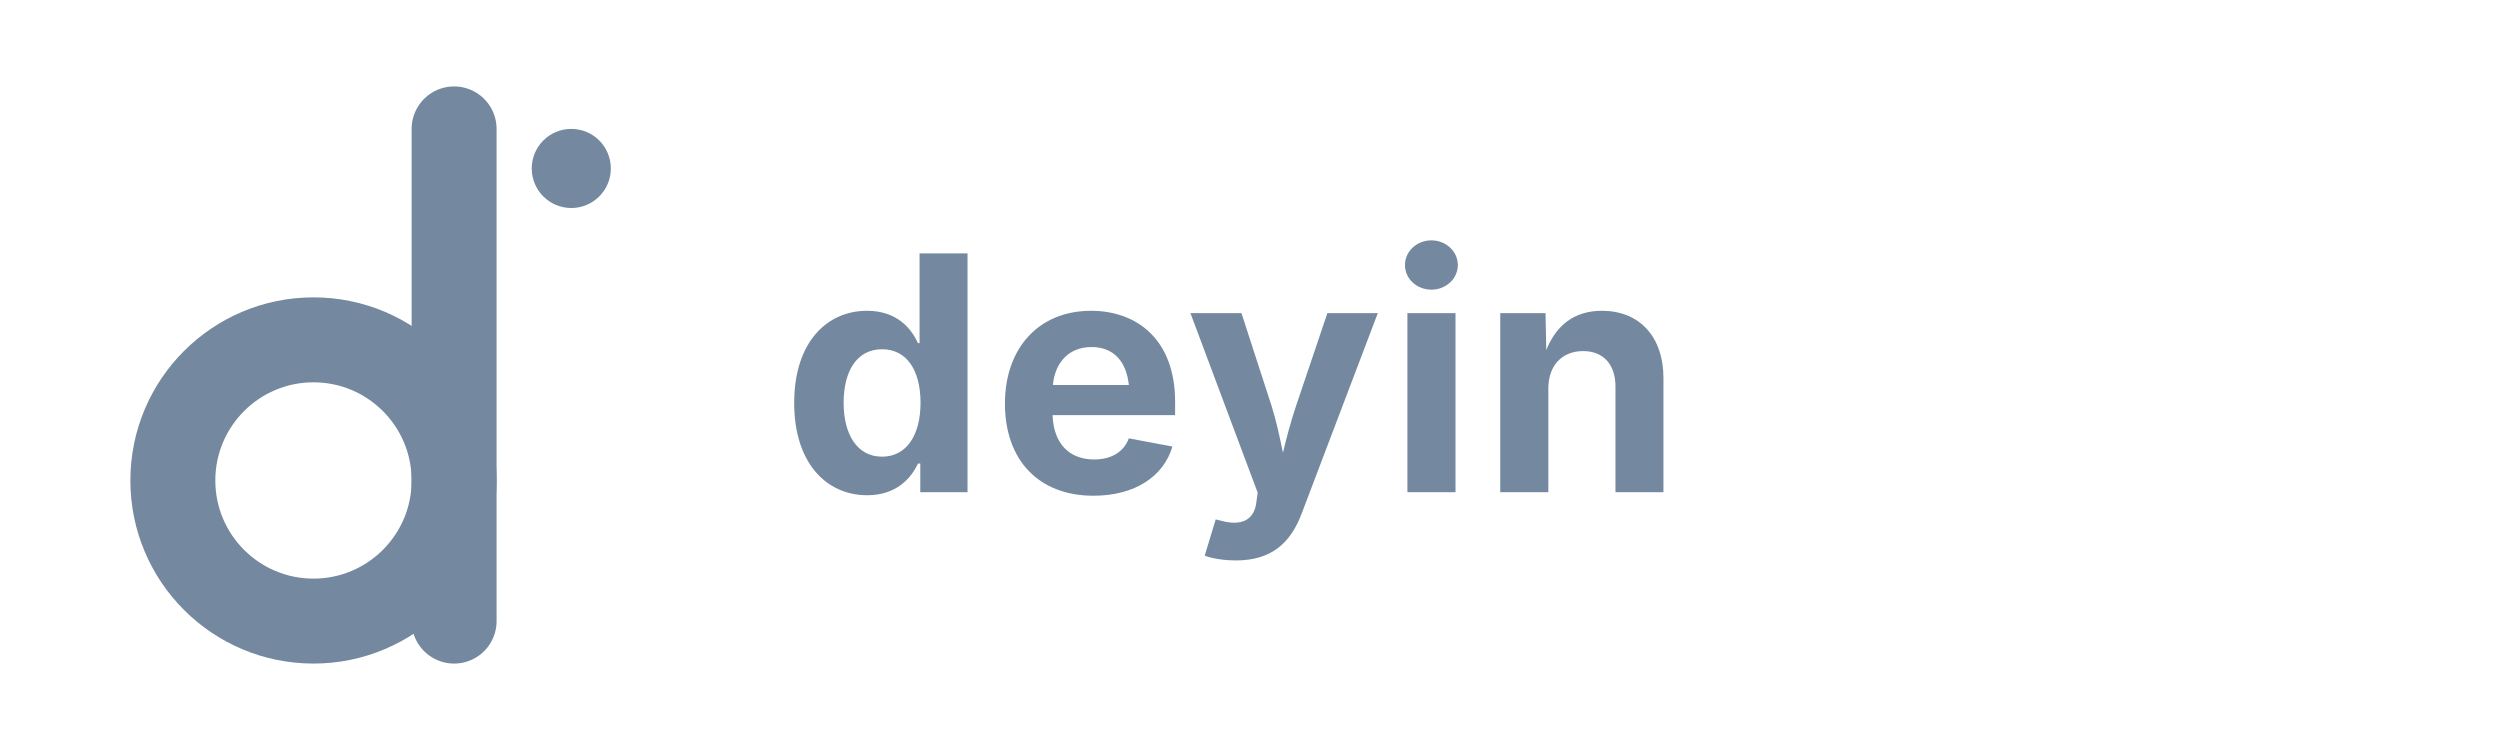
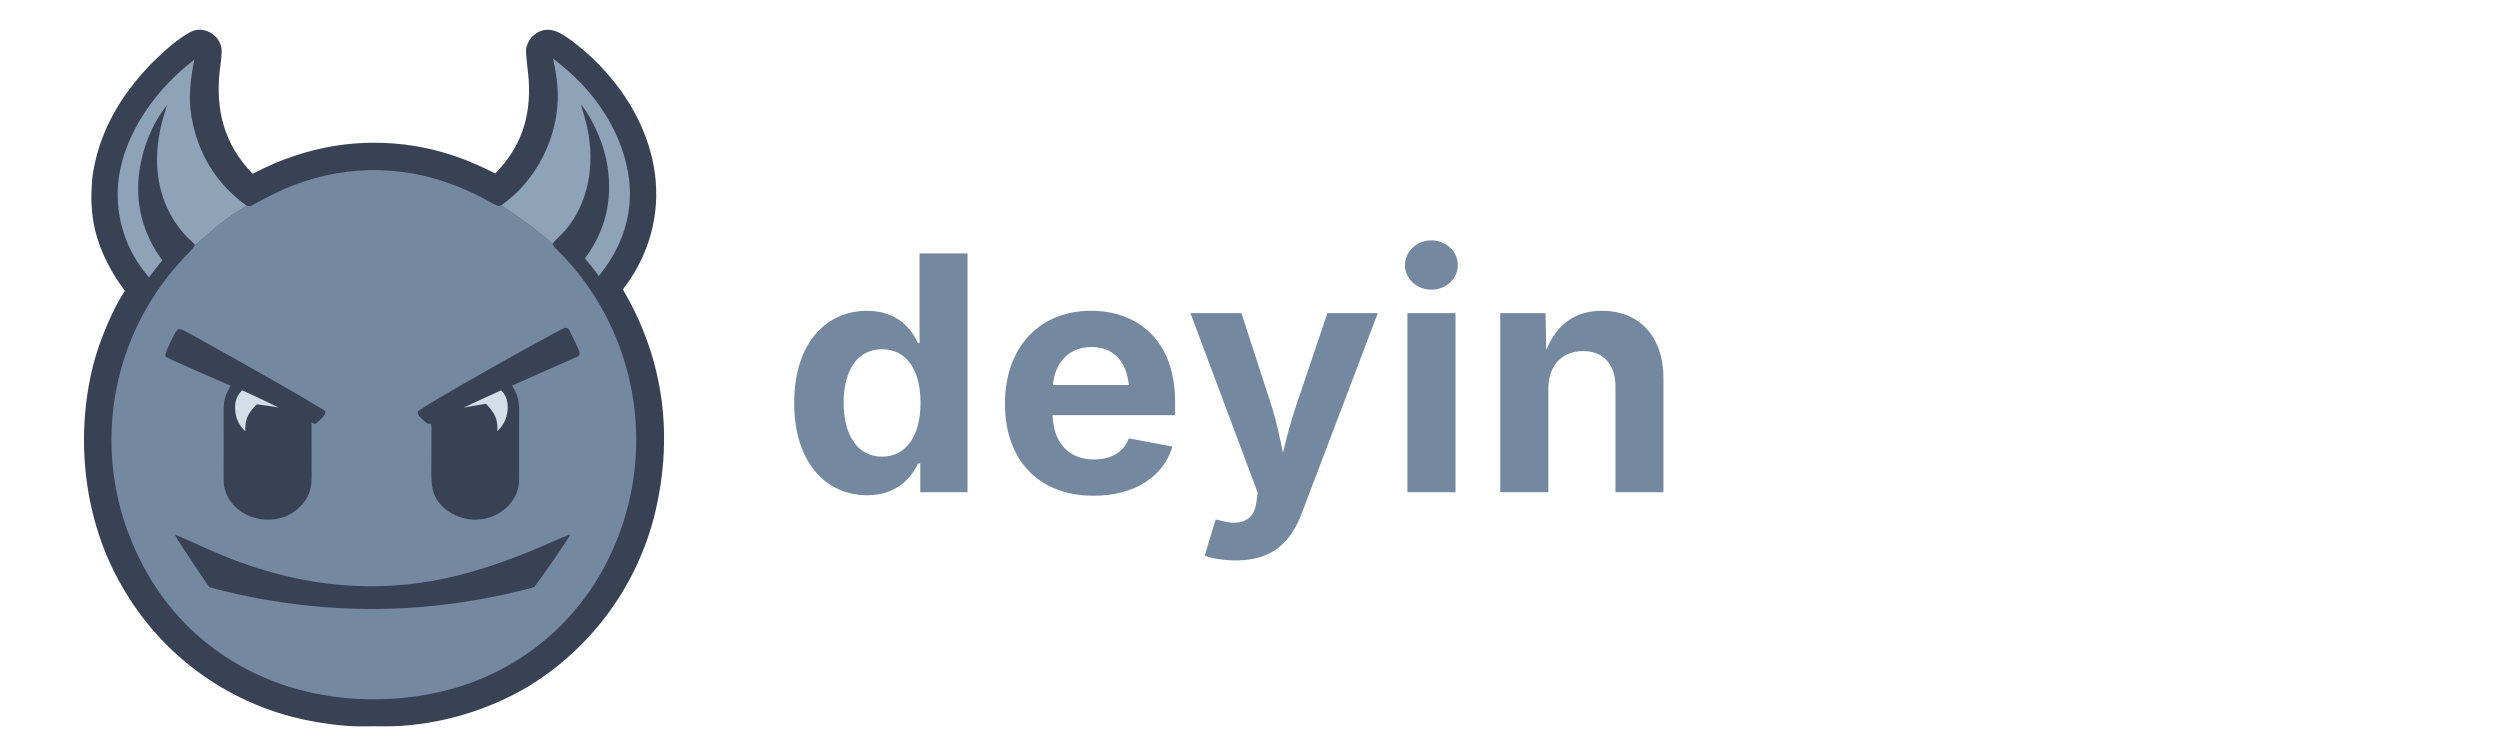
<svg xmlns="http://www.w3.org/2000/svg" width="320" height="96" viewBox="0 0 320 96" fill="none">
-   <g transform="scale(0.1875)">
-     <circle cx="214" cy="328" r="96" stroke="#7488a0" stroke-width="58" fill="none" />
-     <path d="M310 88V424" stroke="#7488a0" stroke-width="58" stroke-linecap="round" />
-     <circle cx="390" cy="115" r="27" fill="#7488a0" />
-   </g>
+   <svg x="0" y="0" width="96" height="96" viewBox="0 0 512 512" fill="none" aria-hidden="true">
+     <path fill="#394255" d="M 359.51 31.76 C 360.6 28.59 361.75 26.27 364.32 24.08 C 373.85 16 383.26 22.45 391.42 28.67 C 434.23 61.3 461.08 115.69 441.48 168.55 C 437.57 178.99 432.08 188.78 425.2 197.56 C 453.84 246.1 460.2 299.68 446.2 354.08 C 433.36 402.31 402.26 443.64 359.47 469.33 C 333.54 484.36 304.54 493.3 274.65 495.48 C 267.9 495.95 261.43 495.88 254.68 495.81 C 250.21 495.76 245.63 496 241.17 495.78 C 227.04 495.07 212.21 492.68 198.53 489.1 C 149.76 476.11 108.24 444.1 83.28 400.23 C 57.06 355.17 50.92 298.37 63.92 248.09 C 67.75 233.31 76.71 211.32 85.23 198.52 C 73.48 182.74 64.58 164.27 62.84 144.43 C 61.96 134.82 62.47 131.34 62.92 121.99 C 66.99 90.99 81.73 65.87 103.21 43.49 C 111.32 35.62 120.22 27.12 130.23 21.74 C 135.83 18.73 142.99 20.63 147.24 25.04 C 149.26 27.12 150.62 29.76 151.14 32.62 C 151.79 36.28 150.62 43.27 150.13 47.25 C 146.84 74.54 152.86 98.56 172.51 118.63 C 181.74 113.73 191.36 109.61 201.27 106.31 C 236.69 94.39 275.05 94.47 310.42 106.53 C 320.43 109.93 328.75 113.7 338.13 118.43 C 355.95 100.07 362.55 79.61 360.92 54.33 C 360.51 48.05 358.88 39.02 359.13 33.24 L 359.51 31.76 z" />
+     <path fill="#7488a0" d="M 168.43 140.53 C 168.95 140.66 170.95 140.78 171.41 140.54 C 176.33 137.92 181.1 135.21 186.1 132.73 C 223.44 114.21 264.74 110.84 304.31 124.31 C 312.19 127.05 319.89 130.3 327.36 134.02 C 331.24 135.99 334.98 138.42 338.93 140.19 C 340 140.67 341.06 140.53 342.16 140.24 C 356.11 149.29 364.56 155.21 377.24 166.47 C 377.26 166.55 377.28 166.62 377.31 166.7 C 378.07 168.86 384.39 174.57 386.29 176.67 C 392.65 183.63 398.47 191.06 403.73 198.88 C 438.89 251.83 444.12 319.22 417.53 376.96 C 399.03 417.94 364.93 449.84 322.82 465.59 C 277.21 482.61 221.15 481.37 176.81 460.98 C 133.93 441.26 103.7 407.19 87.37 363.22 C 70.8 318.5 72.54 269.04 92.21 225.59 C 97.66 213.66 104.37 202.35 112.21 191.84 C 116.28 186.4 120.63 181.18 125.26 176.21 C 127.16 174.17 132.42 169.47 133.03 167.11 C 133.47 167.19 134.02 166.67 134.35 166.37 C 144.58 157.12 156.37 147.28 168.43 140.53 z" />
+     <path fill="#8fa3b8" d="M 101.7 189.4 C 100.4 187.84 99.14 186.26 97.92 184.64 C 84.16 166.7 78.1 144.02 81.07 121.61 C 85.45 89.71 107.49 59.83 132.67 40.75 C 130.04 53.87 128.39 66.52 130.74 79.84 C 135.22 105.3 147.66 125.45 168.43 140.53 C 156.37 147.28 144.58 157.12 134.35 166.37 C 134.02 166.67 133.47 167.19 133.03 167.11 C 132.42 166.16 128.19 162.31 127.01 161.09 C 122.59 156.43 118.85 151.18 115.89 145.48 C 106.19 126.89 105.34 106.72 109.81 86.55 C 110.95 81.4 112.53 76.64 114.11 71.61 C 103.92 84.35 97.61 100.1 95.24 116.19 C 91.93 138.68 97.43 159.62 110.88 177.77 C 107.54 181.54 104.67 185.32 101.7 189.4 z" />
+     <path fill="#8fa3b8" d="M 377.54 39.97 C 384.99 45.79 391.27 51.1 397.77 58.04 C 414.11 75.48 426.42 98.26 429.4 122.15 C 432.37 146.01 424.77 168.04 410.16 186.68 C 409.7 187.27 409.24 187.85 408.75 188.41 C 405.79 184.17 402.67 180.39 399.33 176.44 C 413.27 157.52 418.21 137.11 414.77 113.81 C 412.68 99.63 405.55 82.34 396.57 71.24 C 398.23 76.83 399.86 82.27 401.04 87.91 C 406.14 112.14 401.97 138.99 385.27 158 C 383.59 159.92 378.11 164.65 377.24 166.47 C 364.56 155.21 356.11 149.29 342.16 140.24 C 346.36 137.1 350.01 134.2 353.73 130.47 C 367.73 116.25 376.88 97.97 379.85 78.24 C 381.87 64.43 380.44 53.34 377.54 39.97 z" />
+     <path fill="#394255" d="M 121.31 224.83 C 122.26 224.71 123.43 224.57 124.28 225 C 128.31 227.05 132.43 229.33 136.37 231.51 L 160.5 245.02 C 174.42 252.79 188.28 260.67 202.06 268.67 C 208.18 272.24 214.39 275.84 220.42 279.53 C 220.98 279.98 222.31 280.6 222.2 281.47 C 221.84 284.31 217.15 287.78 215.13 289.54 L 212.71 288.4 L 212.68 315.69 C 212.68 329.72 214.29 337.62 202.8 347.81 C 198.92 350.8 195.42 352.76 190.58 353.89 C 181.98 355.92 172.92 354.45 165.41 349.8 C 157.96 345.08 152.76 337.01 152.68 328.06 C 152.66 325.31 152.67 322.57 152.67 319.83 L 152.69 302.65 L 152.66 285.97 C 152.65 276.36 152.16 271.81 157.52 263.37 C 152.45 260.96 114.62 245.1 113.08 243.37 C 112.83 243.08 112.85 242.59 112.87 242.22 C 113.03 239.77 119.47 226.57 121.31 224.83 z" />
+     <path fill="#394255" d="M 385.37 223.8 C 386.29 223.83 387.83 223.81 388.35 224.81 C 390.59 229.09 392.55 233.51 394.64 237.88 C 395.54 239.75 396.64 242.3 394.12 243.52 C 389.62 245.59 385.05 247.49 380.52 249.5 L 349.56 263.2 C 355.35 272.36 354.37 277.17 354.38 287.67 L 354.38 307.7 L 354.38 321.94 C 354.37 323.94 354.36 325.94 354.35 327.94 C 354.27 340.95 343.45 351.58 331.08 354.04 C 321.71 355.9 313.72 354.04 305.76 348.87 C 293.32 340 294.44 329.36 294.47 316.24 L 294.51 295.5 C 294.52 294.14 294.71 290.08 294.15 289.22 C 291.81 289.96 290.03 287.83 288.41 286.34 C 286.98 285.04 285.13 283.29 285.1 281.25 C 286.8 277.91 376.28 228.07 385.37 223.8 z" />
+     <path fill="#d4dee8" d="M 165.32 266.41 C 173.68 270.28 182.01 274.22 190.31 278.22 C 185.18 277.29 180.42 276.73 175.28 276 L 172.48 279.08 C 168.29 284.04 167.28 288.14 167.43 294.39 C 162.89 290.2 160.65 285.08 160.51 278.9 C 160.38 273.51 161.61 270.31 165.32 266.41 z" />
+     <path fill="#d4dee8" d="M 342.02 266.51 C 348.32 271.82 347.46 283.02 343.51 289.46 C 342.3 291.41 341.06 292.73 339.48 294.4 C 339.87 287.84 338.72 283.99 334.63 278.81 C 333.71 277.71 332.74 276.69 331.76 275.65 C 326.44 276.65 321.98 277.12 316.39 278.32 C 324.9 274.3 333.44 270.36 342.02 266.51 z" />
+     <path fill="#394255" d="M 389.22 364.86 C 388.83 367.12 367.76 396.85 364.77 400.71 C 362.65 401.5 358.25 402.53 355.99 403.09 C 349 404.86 341.95 406.41 334.87 407.75 C 284.97 417.66 233.67 418.34 183.53 409.76 C 174.04 408.23 164.61 406.31 155.28 404.01 C 151.43 403.07 146.65 402 142.96 400.77 C 141.47 399.07 138.54 394.56 137.18 392.56 C 133.21 386.71 129.3 380.82 125.43 374.91 C 123.25 371.59 121.1 368.33 119.23 364.83 C 134.84 371.39 148.13 378.16 164.32 383.98 C 210.53 400.62 256.68 405.04 304.89 394.65 C 315.86 392.2 326.7 389.16 337.35 385.53 C 348.71 381.65 359.91 377.32 370.93 372.56 C 375.92 370.44 383.84 366.7 388.79 365.01 L 389.22 364.86 z" />
+   </svg>
  <text x="100" y="63" font-family="Inter, system-ui, sans-serif" font-size="42" font-weight="700" letter-spacing="0.5" fill="#7488a0">deyin</text>
</svg>
